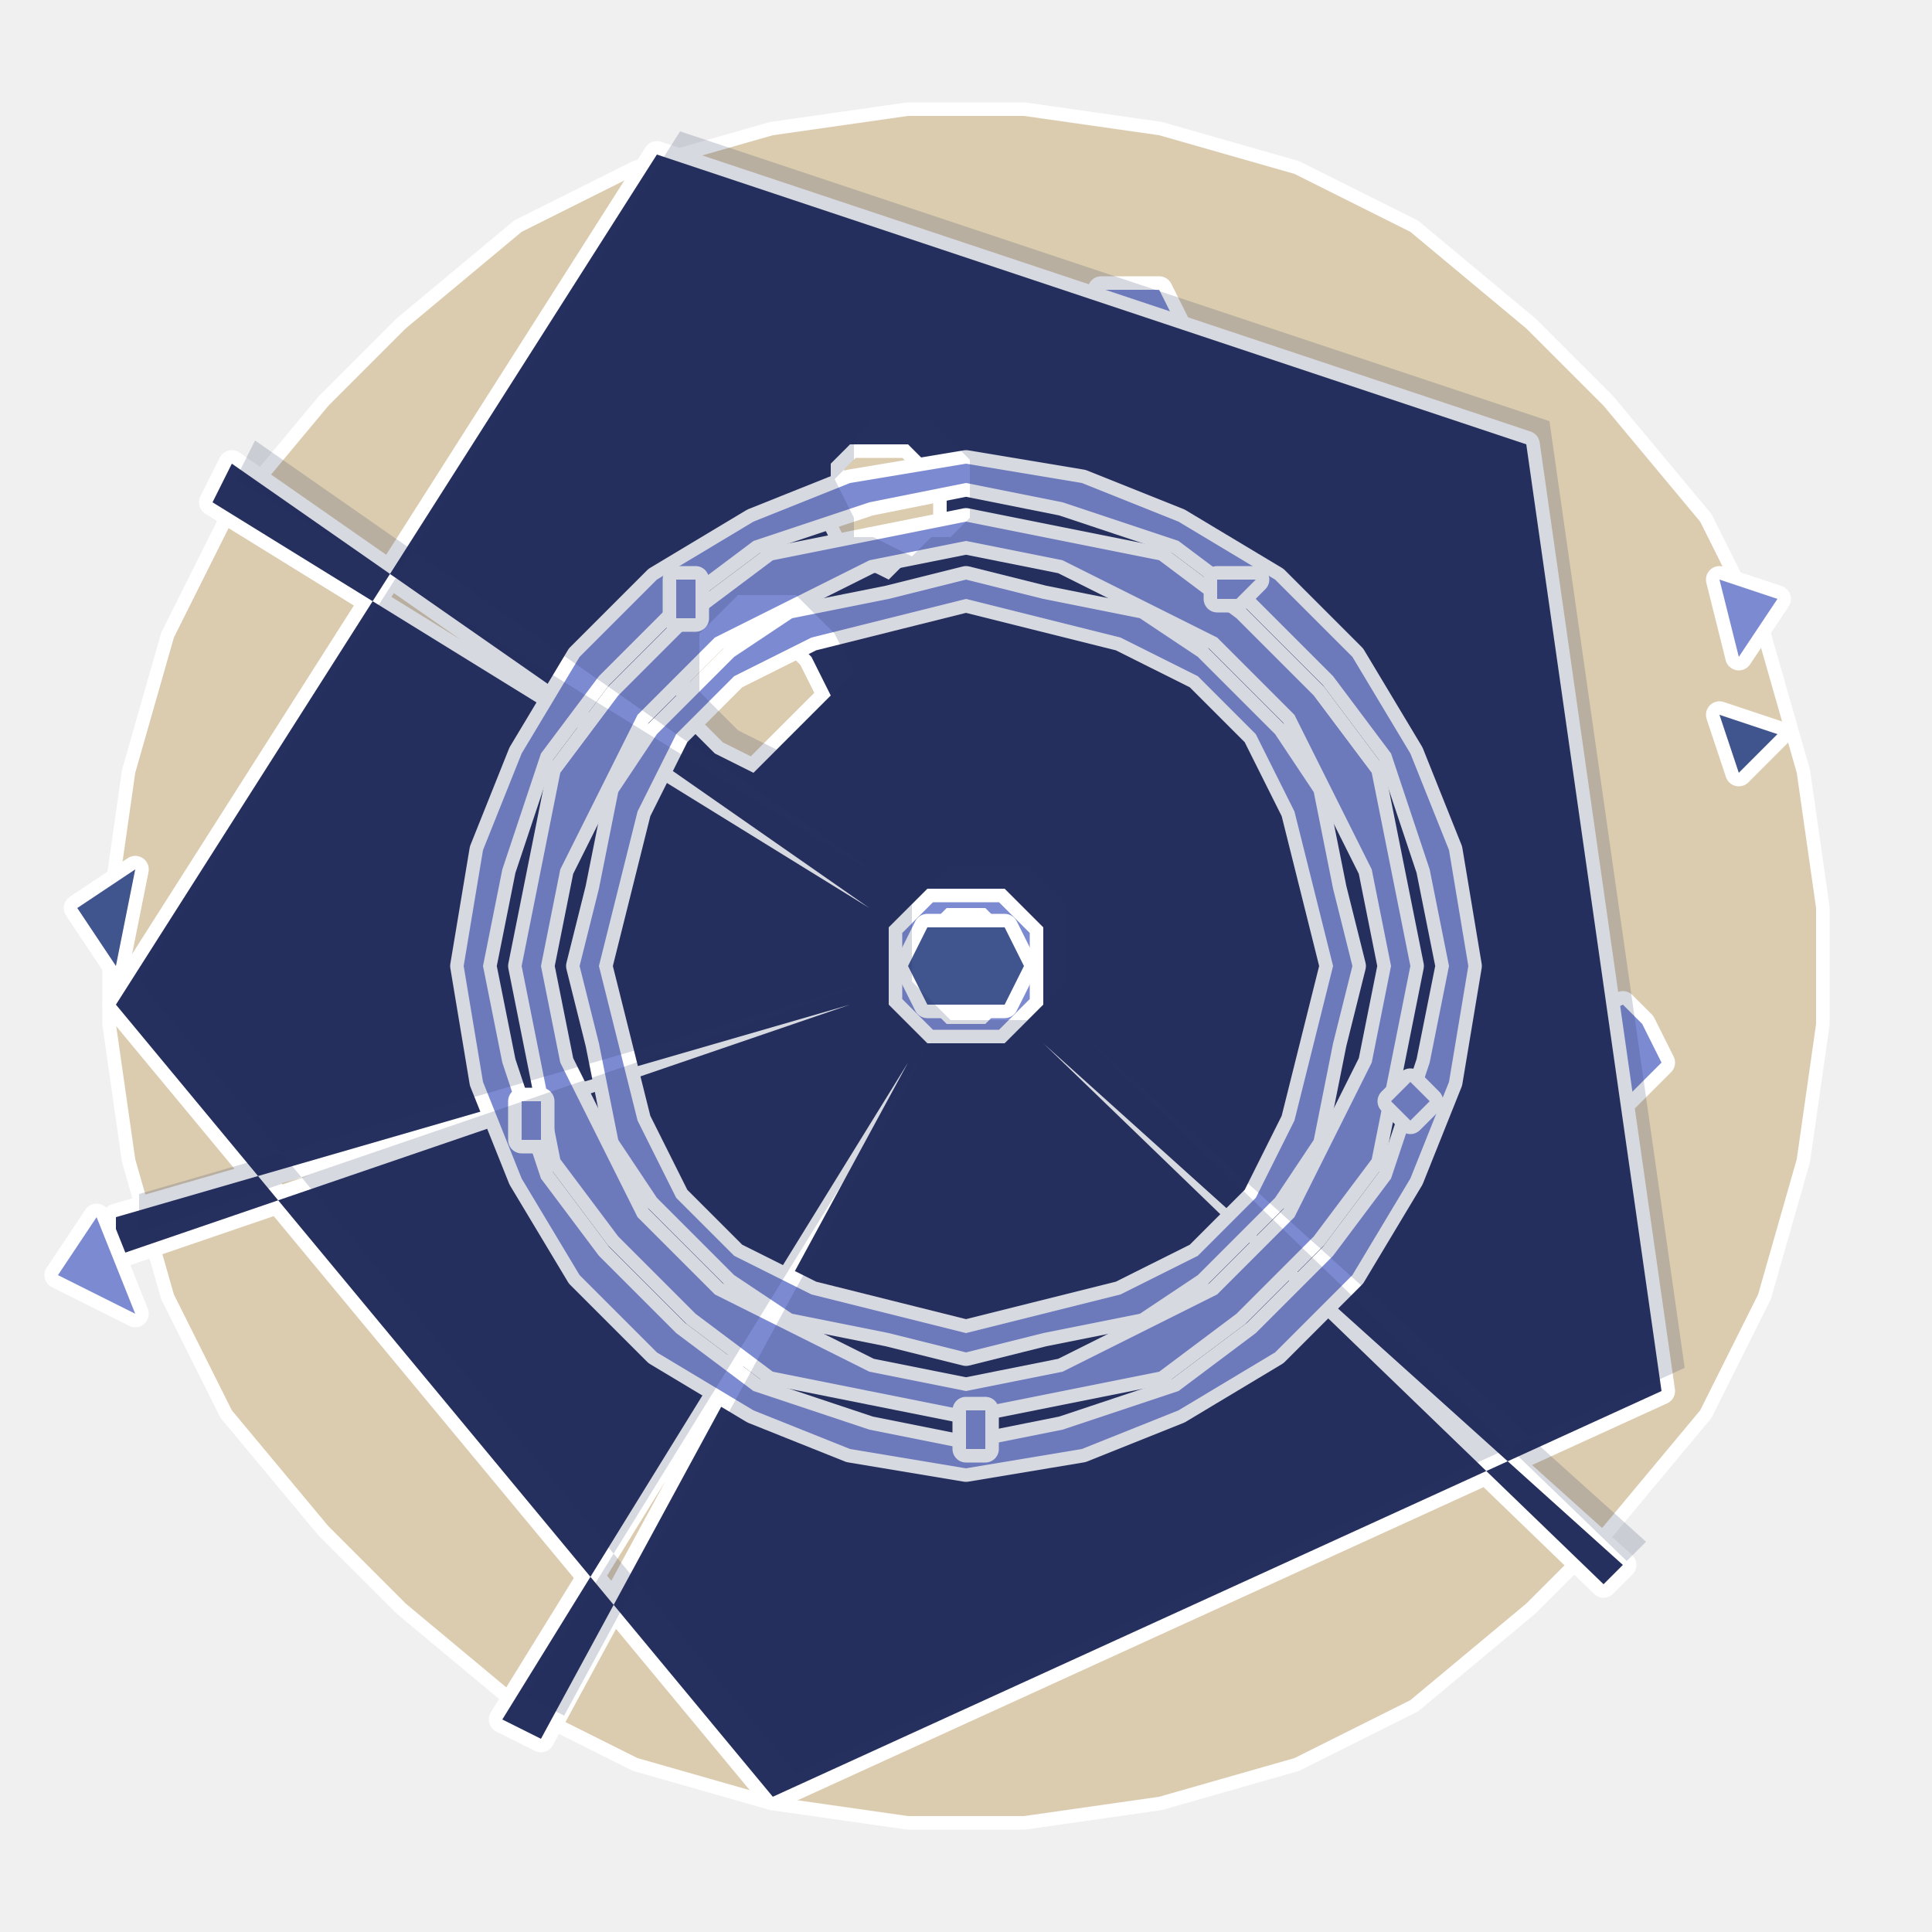
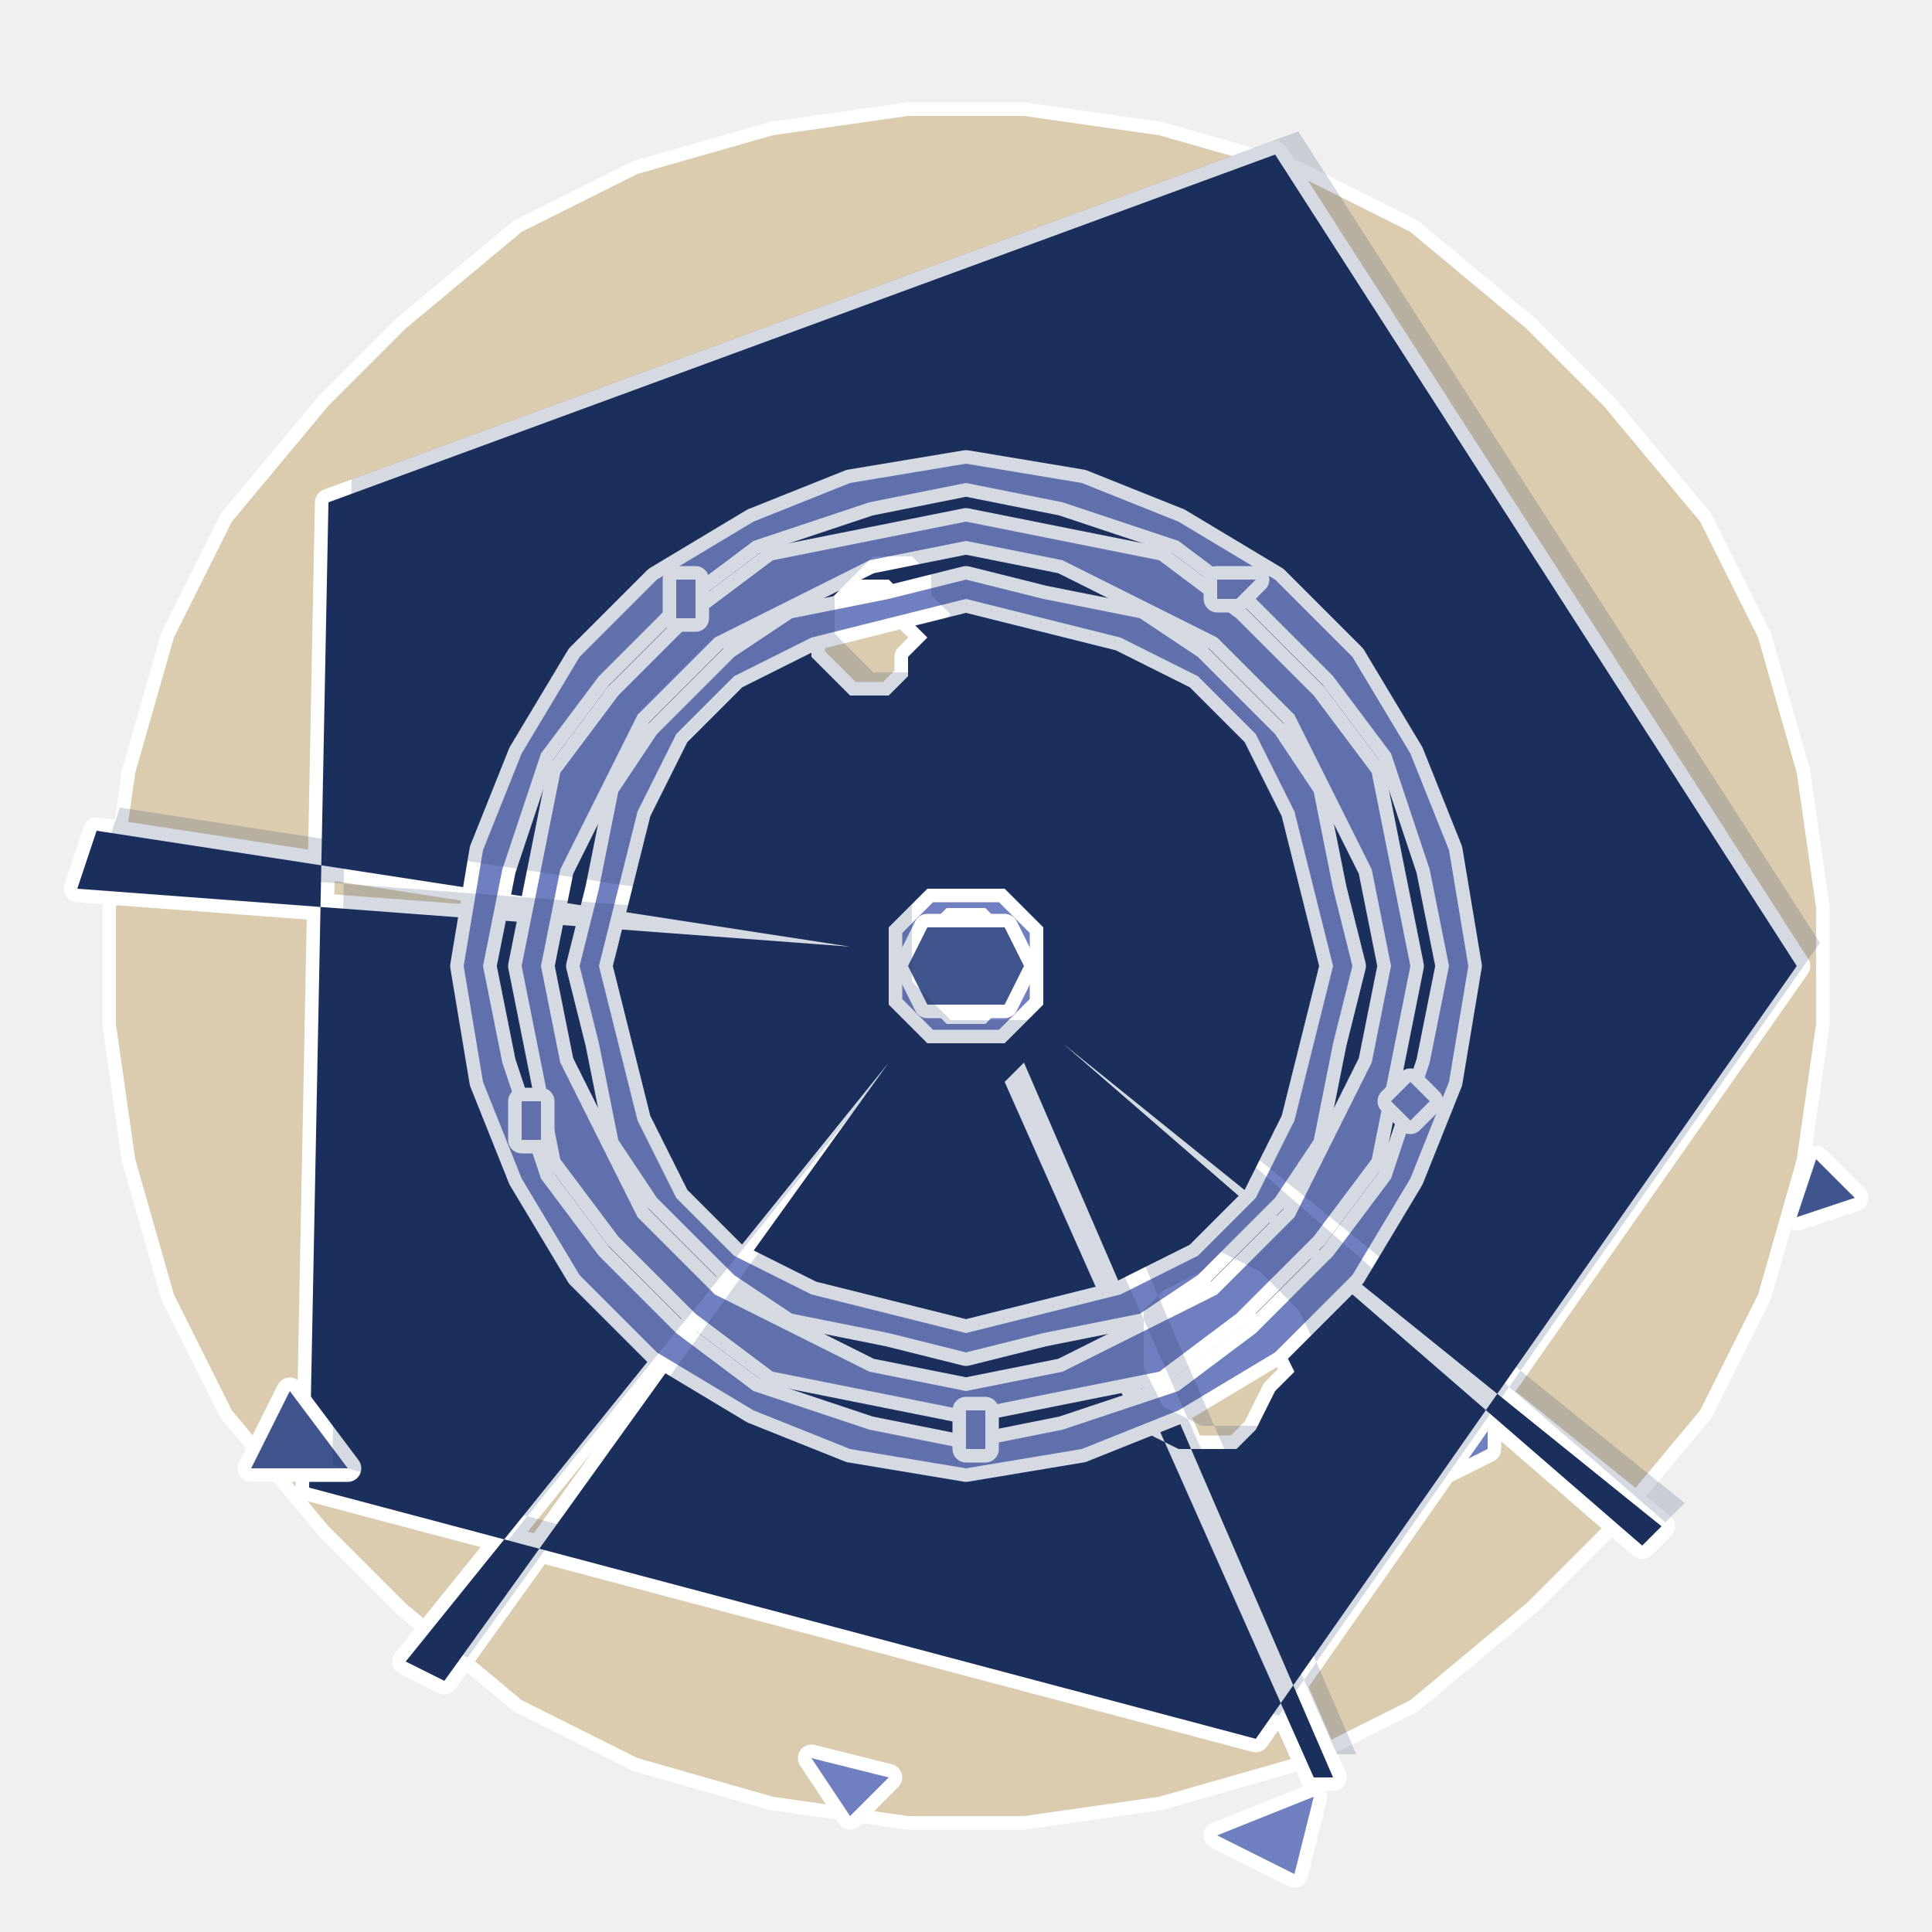
<svg xmlns="http://www.w3.org/2000/svg" viewBox="0 0 100 100" role="img" aria-label="@playform/ets-hook-dsh-convention-suggester - spike-star">
  <style>
		@media (prefers-reduced-motion: no-preference) {
			.ets-hook-dsh-convention-suggester-scene * { transform-box: view-box; transform-origin: 50% 50%; }
- 		.ets-hook-dsh-convention-suggester-counter { animation: ets-hook-dsh-convention-suggester-counter 22s linear -4s infinite; }
+ 		.ets-hook-dsh-convention-suggester-counter { animation: ets-hook-dsh-convention-suggester-counter 26s linear -4s infinite; }
		@keyframes ets-hook-dsh-convention-suggester-counter { to { transform: rotate(-360deg); } }
- 		.ets-hook-dsh-convention-suggester-breathe { animation: ets-hook-dsh-convention-suggester-breathe 6s ease-in-out -4s infinite; }
+ 		.ets-hook-dsh-convention-suggester-breathe { animation: ets-hook-dsh-convention-suggester-breathe 7s ease-in-out -4s infinite; }
		@keyframes ets-hook-dsh-convention-suggester-breathe { 50% { transform: scale(1.06); opacity: 0.85; } }
		.ets-hook-dsh-convention-suggester-fire { animation: ets-hook-dsh-convention-suggester-fire 2.9s ease-in-out infinite; }
		@keyframes ets-hook-dsh-convention-suggester-fire { 0%, 100% { opacity: 0.35; } 50% { opacity: 1; } }
- 		.ets-hook-dsh-convention-suggester-twinkle { animation: ets-hook-dsh-convention-suggester-twinkle 12s ease-in-out -4s infinite; }
+ 		.ets-hook-dsh-convention-suggester-twinkle { animation: ets-hook-dsh-convention-suggester-twinkle 9s ease-in-out -4s infinite; }
		@keyframes ets-hook-dsh-convention-suggester-twinkle { 0%, 100% { transform: scale(0.94); opacity: 0.4; } 50% { transform: scale(1.06); opacity: 1; } }
- 		.ets-hook-dsh-convention-suggester-trace { animation: ets-hook-dsh-convention-suggester-trace 6s ease-in-out -4s infinite; }
+ 		.ets-hook-dsh-convention-suggester-trace { animation: ets-hook-dsh-convention-suggester-trace 5s ease-in-out -4s infinite; }
		@keyframes ets-hook-dsh-convention-suggester-trace { 0%, 100% { transform: translate(0, 0); opacity: 1; } 50% { transform: translate(1.4px, -1.4px); opacity: 0.35; } }
		}
	</style>
  <defs>
    <path id="ets-hook-dsh-convention-suggester-0" d="M91,67 L88,73 L83,79 L79,83 L73,88 L67,91 L60,93 L53,94 L47,94 L40,93 L33,91 L27,88 L21,83 L17,79 L12,73 L9,67 L7,60 L6,53 L6,47 L7,40 L9,33 L12,27 L17,21 L21,17 L27,12 L33,9 L40,7 L47,6 L53,6 L60,7 L67,9 L73,12 L79,17 L83,21 L88,27 L91,33 L93,40 L94,47 L94,53 L93,60 Z" />
-     <path id="ets-hook-dsh-convention-suggester-1" d="M86,55 L85,56 L84,57 L82,56 L81,55 L82,53 L84,52 L85,53 Z" />
-     <path id="ets-hook-dsh-convention-suggester-2" d="M61,17 L60,19 L58,19 L57,19 L56,17 L57,15 L58,15 L60,15 Z" />
+     <path id="ets-hook-dsh-convention-suggester-1" d="M77,73 L77,75 L75,76 L73,75 L72,73 L73,71 L75,71 L77,71 Z" />
+     <path id="ets-hook-dsh-convention-suggester-2" d="M60,17 L59,19 L58,19 L56,19 L55,17 L56,15 L58,14 L59,15 Z" />
    <path id="ets-hook-dsh-convention-suggester-3" d="M64,50 L64,54 L62,57 L60,60 L57,62 L54,64 L50,64 L46,64 L43,62 L40,60 L38,57 L36,54 L36,50 L36,46 L38,43 L40,40 L43,38 L46,36 L50,36 L54,36 L57,38 L60,40 L62,43 L64,46 Z M62,50 L61,53 L60,56 L58,58 L56,60 L53,61 L50,62 L47,61 L44,60 L42,58 L40,56 L39,53 L38,50 L39,47 L40,44 L42,42 L44,40 L47,39 L50,38 L53,39 L56,40 L58,42 L60,44 L61,47 Z" />
    <path id="ets-hook-dsh-convention-suggester-4" d="M55,50 L55,52 L54,54 L52,55 L50,55 L48,55 L46,54 L45,52 L45,50 L45,48 L46,46 L48,45 L50,45 L52,45 L54,46 L55,48 Z M53,50 L53,51 L52,52 L51,53 L50,53 L49,53 L48,52 L47,51 L47,50 L47,49 L48,48 L49,47 L50,47 L51,47 L52,48 L53,49 Z" />
-     <path id="ets-hook-dsh-convention-suggester-5" d="M86,72 L40,93 L6,52 L34,8 L79,23 Z M54,54 L84,81 L83,82 L54,54 Z M43,36 L42,37 L41,38 L40,39 L39,40 L37,39 L36,38 L35,37 L35,36 L35,34 L36,33 L37,32 L39,32 L40,32 L41,33 L42,34 Z M47,55 L28,90 L26,89 L47,55 Z M44,52 L6,65 L6,63 L44,52 Z M49,26 L49,28 L48,29 L47,29 L46,30 L44,29 L43,29 L43,28 L42,26 L43,25 L43,24 L44,23 L46,23 L47,23 L48,24 L49,25 Z M45,47 L11,26 L12,24 L45,47 Z M54,50 L54,52 L53,53 L52,54 L50,54 L48,54 L47,53 L46,52 L46,50 L46,48 L47,47 L48,46 L50,46 L52,46 L53,47 L54,48 Z" />
+     <path id="ets-hook-dsh-convention-suggester-5" d="M93,50 L65,90 L16,77 L17,26 L66,8 Z M55,54 L86,79 L85,80 L55,54 Z M48,33 L47,34 L47,35 L46,36 L45,36 L44,36 L43,35 L42,34 L42,33 L42,32 L43,31 L44,30 L45,30 L46,30 L47,31 L47,32 Z M53,55 L69,92 L68,92 L52,56 Z M46,55 L23,87 L21,86 L46,55 Z M67,71 L66,72 L65,74 L64,75 L62,75 L61,75 L59,74 L58,72 L58,71 L58,69 L59,68 L61,67 L62,66 L64,67 L65,68 L66,69 Z M44,49 L4,46 L5,43 L44,49 Z M54,50 L54,52 L53,53 L52,54 L50,54 L48,54 L47,53 L46,52 L46,50 L46,48 L47,47 L48,46 L50,46 L52,46 L53,47 L54,48 Z" />
    <path id="ets-hook-dsh-convention-suggester-6" d="M70,50 L69,54 L68,59 L66,62 L62,66 L59,68 L54,69 L50,70 L46,69 L41,68 L38,66 L34,62 L32,59 L31,54 L30,50 L31,46 L32,41 L34,38 L38,34 L41,32 L46,31 L50,30 L54,31 L59,32 L62,34 L66,38 L68,41 L69,46 Z M69,50 L68,54 L67,58 L65,62 L62,65 L58,67 L54,68 L50,69 L46,68 L42,67 L38,65 L35,62 L33,58 L32,54 L31,50 L32,46 L33,42 L35,38 L38,35 L42,33 L46,32 L50,31 L54,32 L58,33 L62,35 L65,38 L67,42 L68,46 Z" />
    <path id="ets-hook-dsh-convention-suggester-7" d="M73,50 L72,55 L71,60 L68,64 L64,68 L60,71 L55,72 L50,73 L45,72 L40,71 L36,68 L32,64 L29,60 L28,55 L27,50 L28,45 L29,40 L32,36 L36,32 L40,29 L45,28 L50,27 L55,28 L60,29 L64,32 L68,36 L71,40 L72,45 Z M72,50 L71,55 L69,59 L67,63 L63,67 L59,69 L55,71 L50,72 L45,71 L41,69 L37,67 L33,63 L31,59 L29,55 L28,50 L29,45 L31,41 L33,37 L37,33 L41,31 L45,29 L50,28 L55,29 L59,31 L63,33 L67,37 L69,41 L71,45 Z" />
    <path id="ets-hook-dsh-convention-suggester-8" d="M76,50 L75,56 L73,61 L70,66 L66,70 L61,73 L56,75 L50,76 L44,75 L39,73 L34,70 L30,66 L27,61 L25,56 L24,50 L25,44 L27,39 L30,34 L34,30 L39,27 L44,25 L50,24 L56,25 L61,27 L66,30 L70,34 L73,39 L75,44 Z M75,50 L74,55 L72,61 L69,65 L65,69 L61,72 L55,74 L50,75 L45,74 L39,72 L35,69 L31,65 L28,61 L26,55 L25,50 L26,45 L28,39 L31,35 L35,31 L39,28 L45,26 L50,25 L55,26 L61,28 L65,31 L69,35 L72,39 L74,45 Z" />
    <path id="ets-hook-dsh-convention-suggester-9" d="M74,57 L73,58 L73,58 L72,57 L73,56 L73,56 Z" />
    <path id="ets-hook-dsh-convention-suggester-10" d="M51,74 L51,75 L50,75 L50,74 L50,73 L51,73 Z" />
    <path id="ets-hook-dsh-convention-suggester-11" d="M28,58 L28,59 L27,59 L27,58 L27,57 L28,57 Z" />
    <path id="ets-hook-dsh-convention-suggester-12" d="M36,31 L36,32 L35,32 L35,31 L35,30 L36,30 Z" />
    <path id="ets-hook-dsh-convention-suggester-13" d="M65,30 L64,31 L63,31 L63,30 L63,30 L64,30 Z" />
-     <path id="ets-hook-dsh-convention-suggester-14" d="M89,30 L92,31 L90,34 Z" />
-     <path id="ets-hook-dsh-convention-suggester-15" d="M6,50 L4,47 L7,45 Z" />
-     <path id="ets-hook-dsh-convention-suggester-16" d="M7,68 L3,66 L5,63 Z" />
-     <path id="ets-hook-dsh-convention-suggester-17" d="M89,37 L92,38 L90,40 Z" />
+     <path id="ets-hook-dsh-convention-suggester-14" d="M46,92 L44,94 L42,91 Z" />
+     <path id="ets-hook-dsh-convention-suggester-15" d="M94,60 L96,62 L93,63 Z" />
+     <path id="ets-hook-dsh-convention-suggester-16" d="M68,93 L67,97 L63,95 Z" />
+     <path id="ets-hook-dsh-convention-suggester-17" d="M18,76 L13,76 L15,72 Z" />
    <path id="ets-hook-dsh-convention-suggester-18" d="M53,50 L52,52 L51,52 L49,52 L48,52 L47,50 L48,48 L49,48 L51,48 L52,48 Z" />
  </defs>
  <g class="ets-hook-dsh-convention-suggester-scene">
    <g fill="#DBCCB0" fill-opacity="1" fill-rule="evenodd" stroke="#ffffff" stroke-width="1.4" stroke-linejoin="round" paint-order="stroke fill">
      <use class="ets-hook-dsh-convention-suggester-breathe" href="#ets-hook-dsh-convention-suggester-0" />
    </g>
-     <g fill="#7C8AD1" fill-opacity="1" fill-rule="evenodd" stroke="#ffffff" stroke-width="1.4" stroke-linejoin="round" paint-order="stroke fill">
+     <g fill="#6F7FC0" fill-opacity="1" fill-rule="evenodd" stroke="#ffffff" stroke-width="1.4" stroke-linejoin="round" paint-order="stroke fill">
      <use class="ets-hook-dsh-convention-suggester-fire" style="animation-delay:-4.00s" href="#ets-hook-dsh-convention-suggester-1" />
      <use class="ets-hook-dsh-convention-suggester-fire" style="animation-delay:-4.18s" href="#ets-hook-dsh-convention-suggester-2" />
      <use class="ets-hook-dsh-convention-suggester-breathe" href="#ets-hook-dsh-convention-suggester-3" />
      <use class="ets-hook-dsh-convention-suggester-breathe" href="#ets-hook-dsh-convention-suggester-4" />
    </g>
-     <g fill="#26305E" fill-opacity="1" fill-rule="evenodd" stroke="#ffffff" stroke-width="1.4" stroke-linejoin="round" paint-order="stroke fill">
+     <g fill="#1B2F5C" fill-opacity="1" fill-rule="evenodd" stroke="#ffffff" stroke-width="1.4" stroke-linejoin="round" paint-order="stroke fill">
      <use href="#ets-hook-dsh-convention-suggester-5" />
    </g>
-     <g fill="#7C8AD1" fill-opacity="1" fill-rule="evenodd" stroke="#ffffff" stroke-width="1.4" stroke-linejoin="round" paint-order="stroke fill">
+     <g fill="#6F7FC0" fill-opacity="1" fill-rule="evenodd" stroke="#ffffff" stroke-width="1.4" stroke-linejoin="round" paint-order="stroke fill">
      <use class="ets-hook-dsh-convention-suggester-breathe" href="#ets-hook-dsh-convention-suggester-6" />
      <use class="ets-hook-dsh-convention-suggester-breathe" href="#ets-hook-dsh-convention-suggester-7" />
      <use class="ets-hook-dsh-convention-suggester-breathe" href="#ets-hook-dsh-convention-suggester-8" />
      <use class="ets-hook-dsh-convention-suggester-counter" href="#ets-hook-dsh-convention-suggester-9" />
      <use class="ets-hook-dsh-convention-suggester-counter" href="#ets-hook-dsh-convention-suggester-10" />
      <use class="ets-hook-dsh-convention-suggester-counter" href="#ets-hook-dsh-convention-suggester-11" />
      <use class="ets-hook-dsh-convention-suggester-counter" href="#ets-hook-dsh-convention-suggester-12" />
      <use class="ets-hook-dsh-convention-suggester-counter" href="#ets-hook-dsh-convention-suggester-13" />
      <use class="ets-hook-dsh-convention-suggester-twinkle" href="#ets-hook-dsh-convention-suggester-14" />
    </g>
    <g fill="#40548D" fill-opacity="1" fill-rule="evenodd" stroke="#ffffff" stroke-width="1.4" stroke-linejoin="round" paint-order="stroke fill">
      <use class="ets-hook-dsh-convention-suggester-twinkle" href="#ets-hook-dsh-convention-suggester-15" />
    </g>
-     <g fill="#7C8AD1" fill-opacity="1" fill-rule="evenodd" stroke="#ffffff" stroke-width="1.4" stroke-linejoin="round" paint-order="stroke fill">
+     <g fill="#6F7FC0" fill-opacity="1" fill-rule="evenodd" stroke="#ffffff" stroke-width="1.4" stroke-linejoin="round" paint-order="stroke fill">
      <use class="ets-hook-dsh-convention-suggester-twinkle" href="#ets-hook-dsh-convention-suggester-16" />
    </g>
    <g fill="#40548D" fill-opacity="1" fill-rule="evenodd" stroke="#ffffff" stroke-width="1.4" stroke-linejoin="round" paint-order="stroke fill">
      <use class="ets-hook-dsh-convention-suggester-twinkle" href="#ets-hook-dsh-convention-suggester-17" />
      <use class="ets-hook-dsh-convention-suggester-breathe" href="#ets-hook-dsh-convention-suggester-18" />
    </g>
-     <g class="ets-hook-dsh-convention-suggester-trace" fill="#26305E" fill-opacity="0.18" fill-rule="evenodd" stroke="none">
+     <g class="ets-hook-dsh-convention-suggester-trace" fill="#1B2F5C" fill-opacity="0.18" fill-rule="evenodd" stroke="none">
      <g transform="translate(1.2,-1.2)">
        <use href="#ets-hook-dsh-convention-suggester-5" />
      </g>
    </g>
  </g>
</svg>
